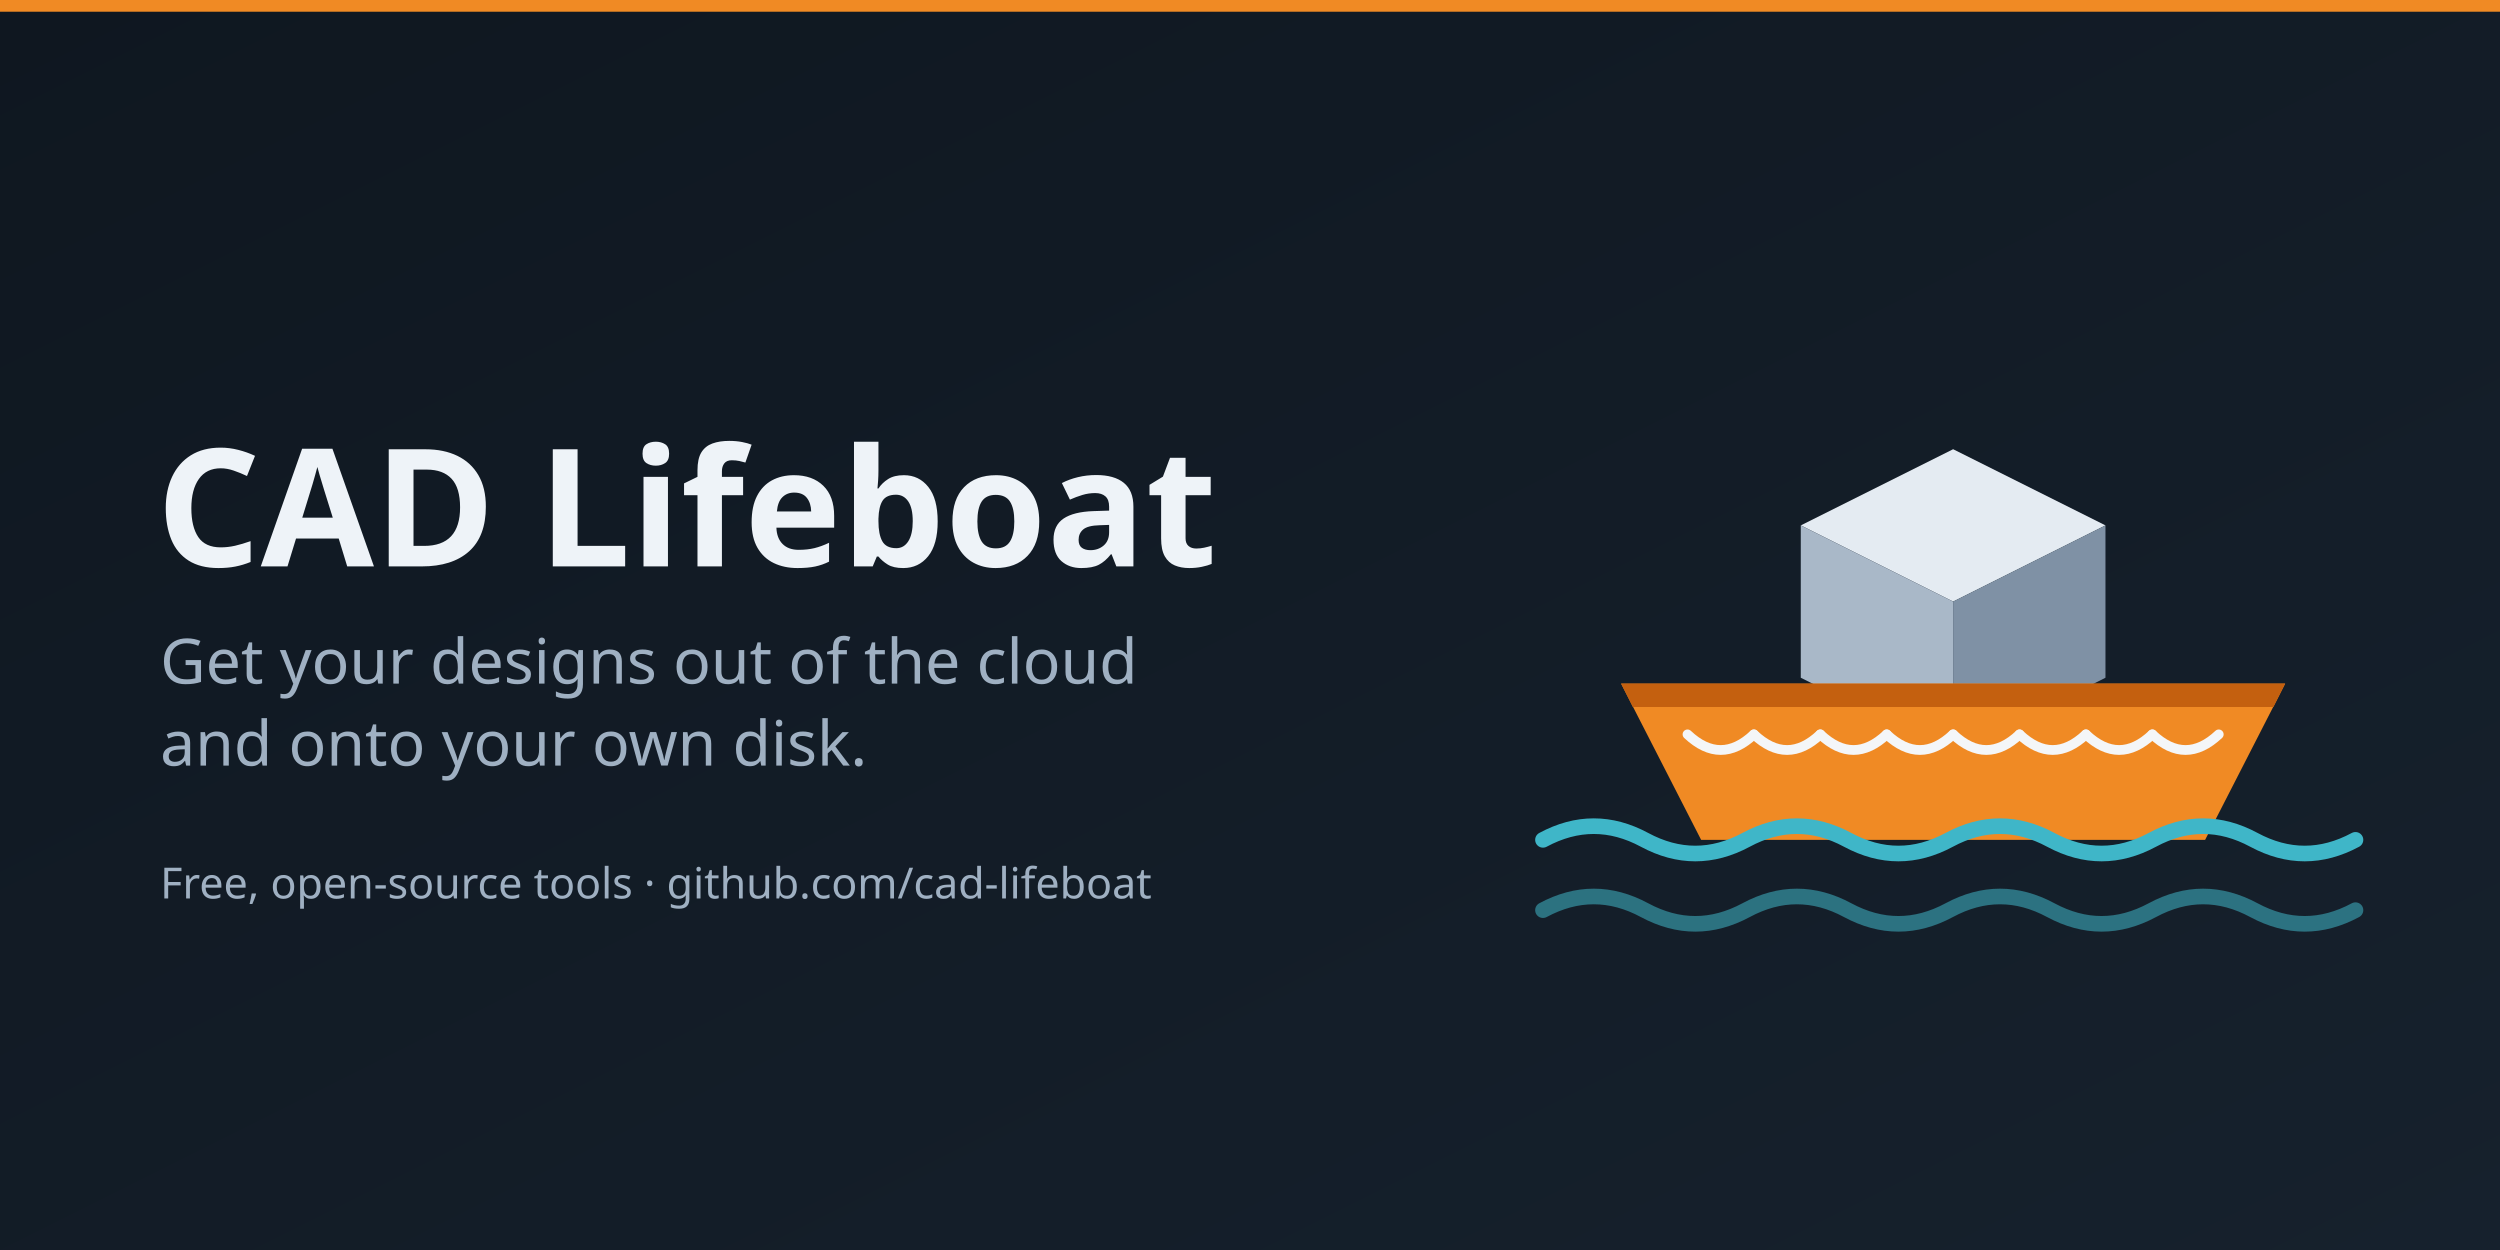
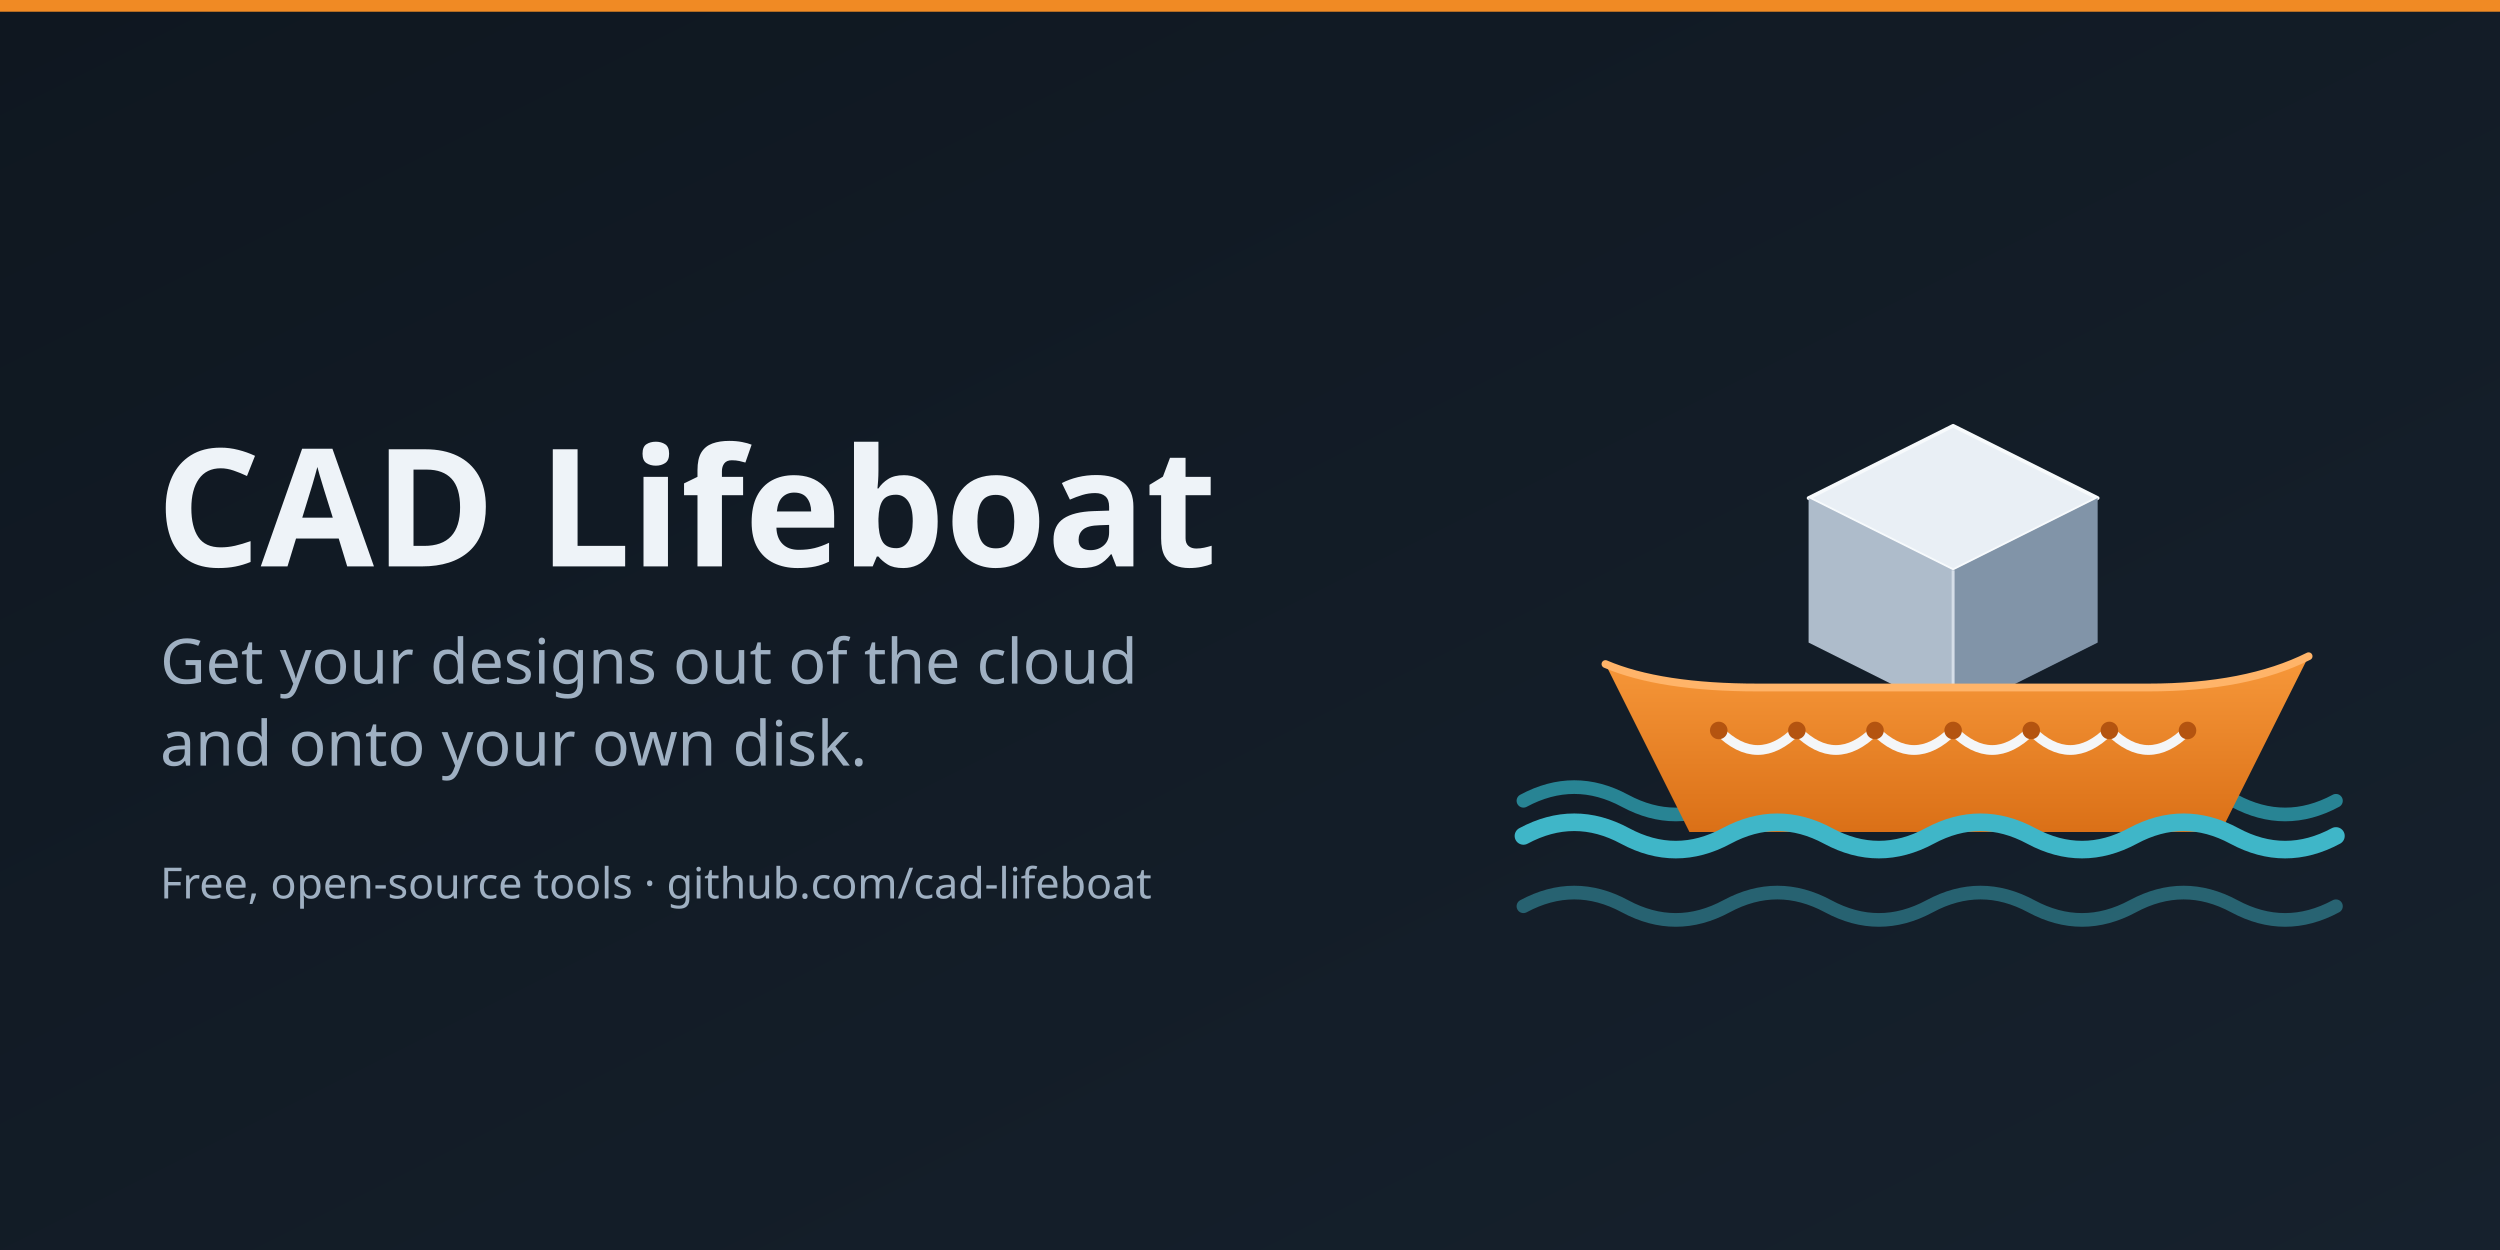
<svg xmlns="http://www.w3.org/2000/svg" width="1280" height="640" viewBox="0 0 1280 640">
  <defs>
    <linearGradient id="g" x1="0" y1="0" x2="1" y2="1">
      <stop offset="0" stop-color="#0f1720" />
      <stop offset="1" stop-color="#16212d" />
    </linearGradient>
  </defs>
  <rect width="1280" height="640" fill="url(#g)" />
  <rect width="1280" height="6" fill="#f08a24" />
-   <path d="M1000,230.0 l78.0,39.0 l-78.0,39.0 l-78.0,-39.0 z" fill="#e4ebf2" />
-   <path d="M922.0,269.0 l78.0,39.0 v78.0 l-78.0,-39.0 z" fill="#a9b8c8" />
-   <path d="M1078.0,269.0 l-78.0,39.0 v78.0 l78.0,-39.0 z" fill="#7f91a5" />
-   <clipPath id="above-water">
-     <rect x="760.0" y="-20.0" width="480.0" height="450.0" />
-   </clipPath>
-   <g clip-path="url(#above-water)">
-     <path d="M830.0,350.0 L1170.0,350.0 L1128.0,432.0 Q1000.0,458.0 872.0,432.0 Z" fill="#f08a24" />
-     <path d="M830.0,350.0 L1170.0,350.0 L1164.0,362.0 L836.0,362.0 Z" fill="#c4600f" />
-     <path d="M864.0,376.0 Q881.0,392.0 898.0,376.0" fill="none" stroke="#f4f6f8" stroke-width="5.0" stroke-linecap="round" />
-     <path d="M898.0,376.0 Q915.0,392.0 932.0,376.0" fill="none" stroke="#f4f6f8" stroke-width="5.0" stroke-linecap="round" />
-     <path d="M932.0,376.0 Q949.0,392.0 966.0,376.0" fill="none" stroke="#f4f6f8" stroke-width="5.0" stroke-linecap="round" />
-     <path d="M966.0,376.0 Q983.0,392.0 1000.0,376.0" fill="none" stroke="#f4f6f8" stroke-width="5.0" stroke-linecap="round" />
-     <path d="M1000.0,376.0 Q1017.0,392.0 1034.0,376.0" fill="none" stroke="#f4f6f8" stroke-width="5.0" stroke-linecap="round" />
-     <path d="M1034.0,376.0 Q1051.0,392.0 1068.0,376.0" fill="none" stroke="#f4f6f8" stroke-width="5.0" stroke-linecap="round" />
-     <path d="M1068.0,376.0 Q1085.0,392.0 1102.0,376.0" fill="none" stroke="#f4f6f8" stroke-width="5.0" stroke-linecap="round" />
-     <path d="M1102.0,376.0 Q1119.0,392.0 1136.0,376.0" fill="none" stroke="#f4f6f8" stroke-width="5.0" stroke-linecap="round" />
+   <path d="M1000,218.0 l74.0,37.0 l-74.0,37.0 l-74.0,-37.0 z" fill="#e9eff5" stroke="#f7fafc" stroke-width="1.9" stroke-linejoin="round" />
+   <path d="M926.0,255.0 l74.0,37.0 v74.0 l-74.0,-37.0 z" fill="#aebccb" />
+   <path d="M1074.0,255.0 l-74.0,37.0 v74.0 l74.0,-37.0 z" fill="#8194a8" />
+   <path d="M1000,292.0 v74.0" stroke="#d5dee8" stroke-width="1.5" />
+   <defs>
+     <linearGradient id="hull-m" x1="0" y1="0" x2="0" y2="1">
+       <stop offset="0" stop-color="#f7983a" />
+       <stop offset="1" stop-color="#d4670f" />
+     </linearGradient>
+     <clipPath id="above-m">
+       <rect x="740.0" y="-40.0" width="520.0" height="466.0" />
+     </clipPath>
+   </defs>
+   <path d="M780.0,410.0 q26.0,-14.0 52.0,0 t52.0,0 t52.0,0 t52.0,0 t52.0,0 t52.0,0 t52.0,0 t52.0,0" fill="none" stroke="#2a8fa0" stroke-width="7.0" stroke-linecap="round" opacity="0.9" />
+   <g clip-path="url(#above-m)">
+     <path d="M822.0,340.0 Q850.0,352.0 900.0,352.0 L1100.0,352.0 Q1150.0,352.0 1182.0,336.0 L1134.0,432.0 Q1000.0,460.0 868.0,432.0 Z" fill="url(#hull-m)" />
+     <path d="M822.0,340.0 Q850.0,352.0 900.0,352.0 L1100.0,352.0 Q1150.0,352.0 1182.0,336.0" fill="none" stroke="#ffb469" stroke-width="4.0" stroke-linecap="round" />
+     <path d="M880.0,374.0 Q900.0,394.0 920.0,374.0" fill="none" stroke="#f4f6f8" stroke-width="5.0" stroke-linecap="round" />
+     <path d="M920.0,374.0 Q940.0,394.0 960.0,374.0" fill="none" stroke="#f4f6f8" stroke-width="5.0" stroke-linecap="round" />
+     <path d="M960.0,374.0 Q980.0,394.0 1000.0,374.0" fill="none" stroke="#f4f6f8" stroke-width="5.0" stroke-linecap="round" />
+     <path d="M1000.0,374.0 Q1020.0,394.0 1040.0,374.0" fill="none" stroke="#f4f6f8" stroke-width="5.0" stroke-linecap="round" />
+     <path d="M1040.0,374.0 Q1060.0,394.0 1080.0,374.0" fill="none" stroke="#f4f6f8" stroke-width="5.0" stroke-linecap="round" />
+     <path d="M1080.0,374.0 Q1100.0,394.0 1120.0,374.0" fill="none" stroke="#f4f6f8" stroke-width="5.0" stroke-linecap="round" />
+     <circle cx="880.0" cy="374.0" r="4.5" fill="#b45410" />
+     <circle cx="920.0" cy="374.0" r="4.5" fill="#b45410" />
+     <circle cx="960.0" cy="374.0" r="4.5" fill="#b45410" />
+     <circle cx="1000.0" cy="374.0" r="4.5" fill="#b45410" />
+     <circle cx="1040.0" cy="374.0" r="4.5" fill="#b45410" />
+     <circle cx="1080.0" cy="374.0" r="4.5" fill="#b45410" />
+     <circle cx="1120.0" cy="374.0" r="4.5" fill="#b45410" />
  </g>
-   <path d="M790.0,430.0 q26.0,-14.0 52.0,0 t52.0,0 t52.0,0 t52.0,0 t52.0,0 t52.0,0 t52.0,0 t52.0,0" fill="none" stroke="#3fb6c8" stroke-width="8.0" stroke-linecap="round" opacity="1" />
-   <path d="M790.0,466.0 q26.0,-14.0 52.0,0 t52.0,0 t52.0,0 t52.0,0 t52.0,0 t52.0,0 t52.0,0 t52.0,0" fill="none" stroke="#3fb6c8" stroke-width="8.0" stroke-linecap="round" opacity="0.55" />
+   <path d="M780.0,428.0 q26.0,-14.0 52.0,0 t52.0,0 t52.0,0 t52.0,0 t52.0,0 t52.0,0 t52.0,0 t52.0,0" fill="none" stroke="#3fb6c8" stroke-width="9.0" stroke-linecap="round" opacity="1" />
+   <path d="M780.0,464.0 q26.0,-14.0 52.0,0 t52.0,0 t52.0,0 t52.0,0 t52.0,0 t52.0,0 t52.0,0 t52.0,0" fill="none" stroke="#3fb6c8" stroke-width="7.0" stroke-linecap="round" opacity="0.45" />
  <text x="80" y="290" font-family="'Noto Sans', 'Helvetica Neue', Arial, sans-serif" font-size="84" font-weight="800" fill="#eef3f8">CAD Lifeboat</text>
  <text x="82" y="350" font-family="'Noto Sans', 'Helvetica Neue', Arial, sans-serif" font-size="32" fill="#9fb0c2">Get your designs out of the cloud</text>
  <text x="82" y="392" font-family="'Noto Sans', 'Helvetica Neue', Arial, sans-serif" font-size="32" fill="#9fb0c2">and onto your own disk.</text>
  <text x="82" y="460" font-family="'Noto Sans', 'Helvetica Neue', Arial, sans-serif" font-size="22" fill="#9fb0c2">Free, open-source tools · github.com/cad-lifeboat</text>
</svg>
